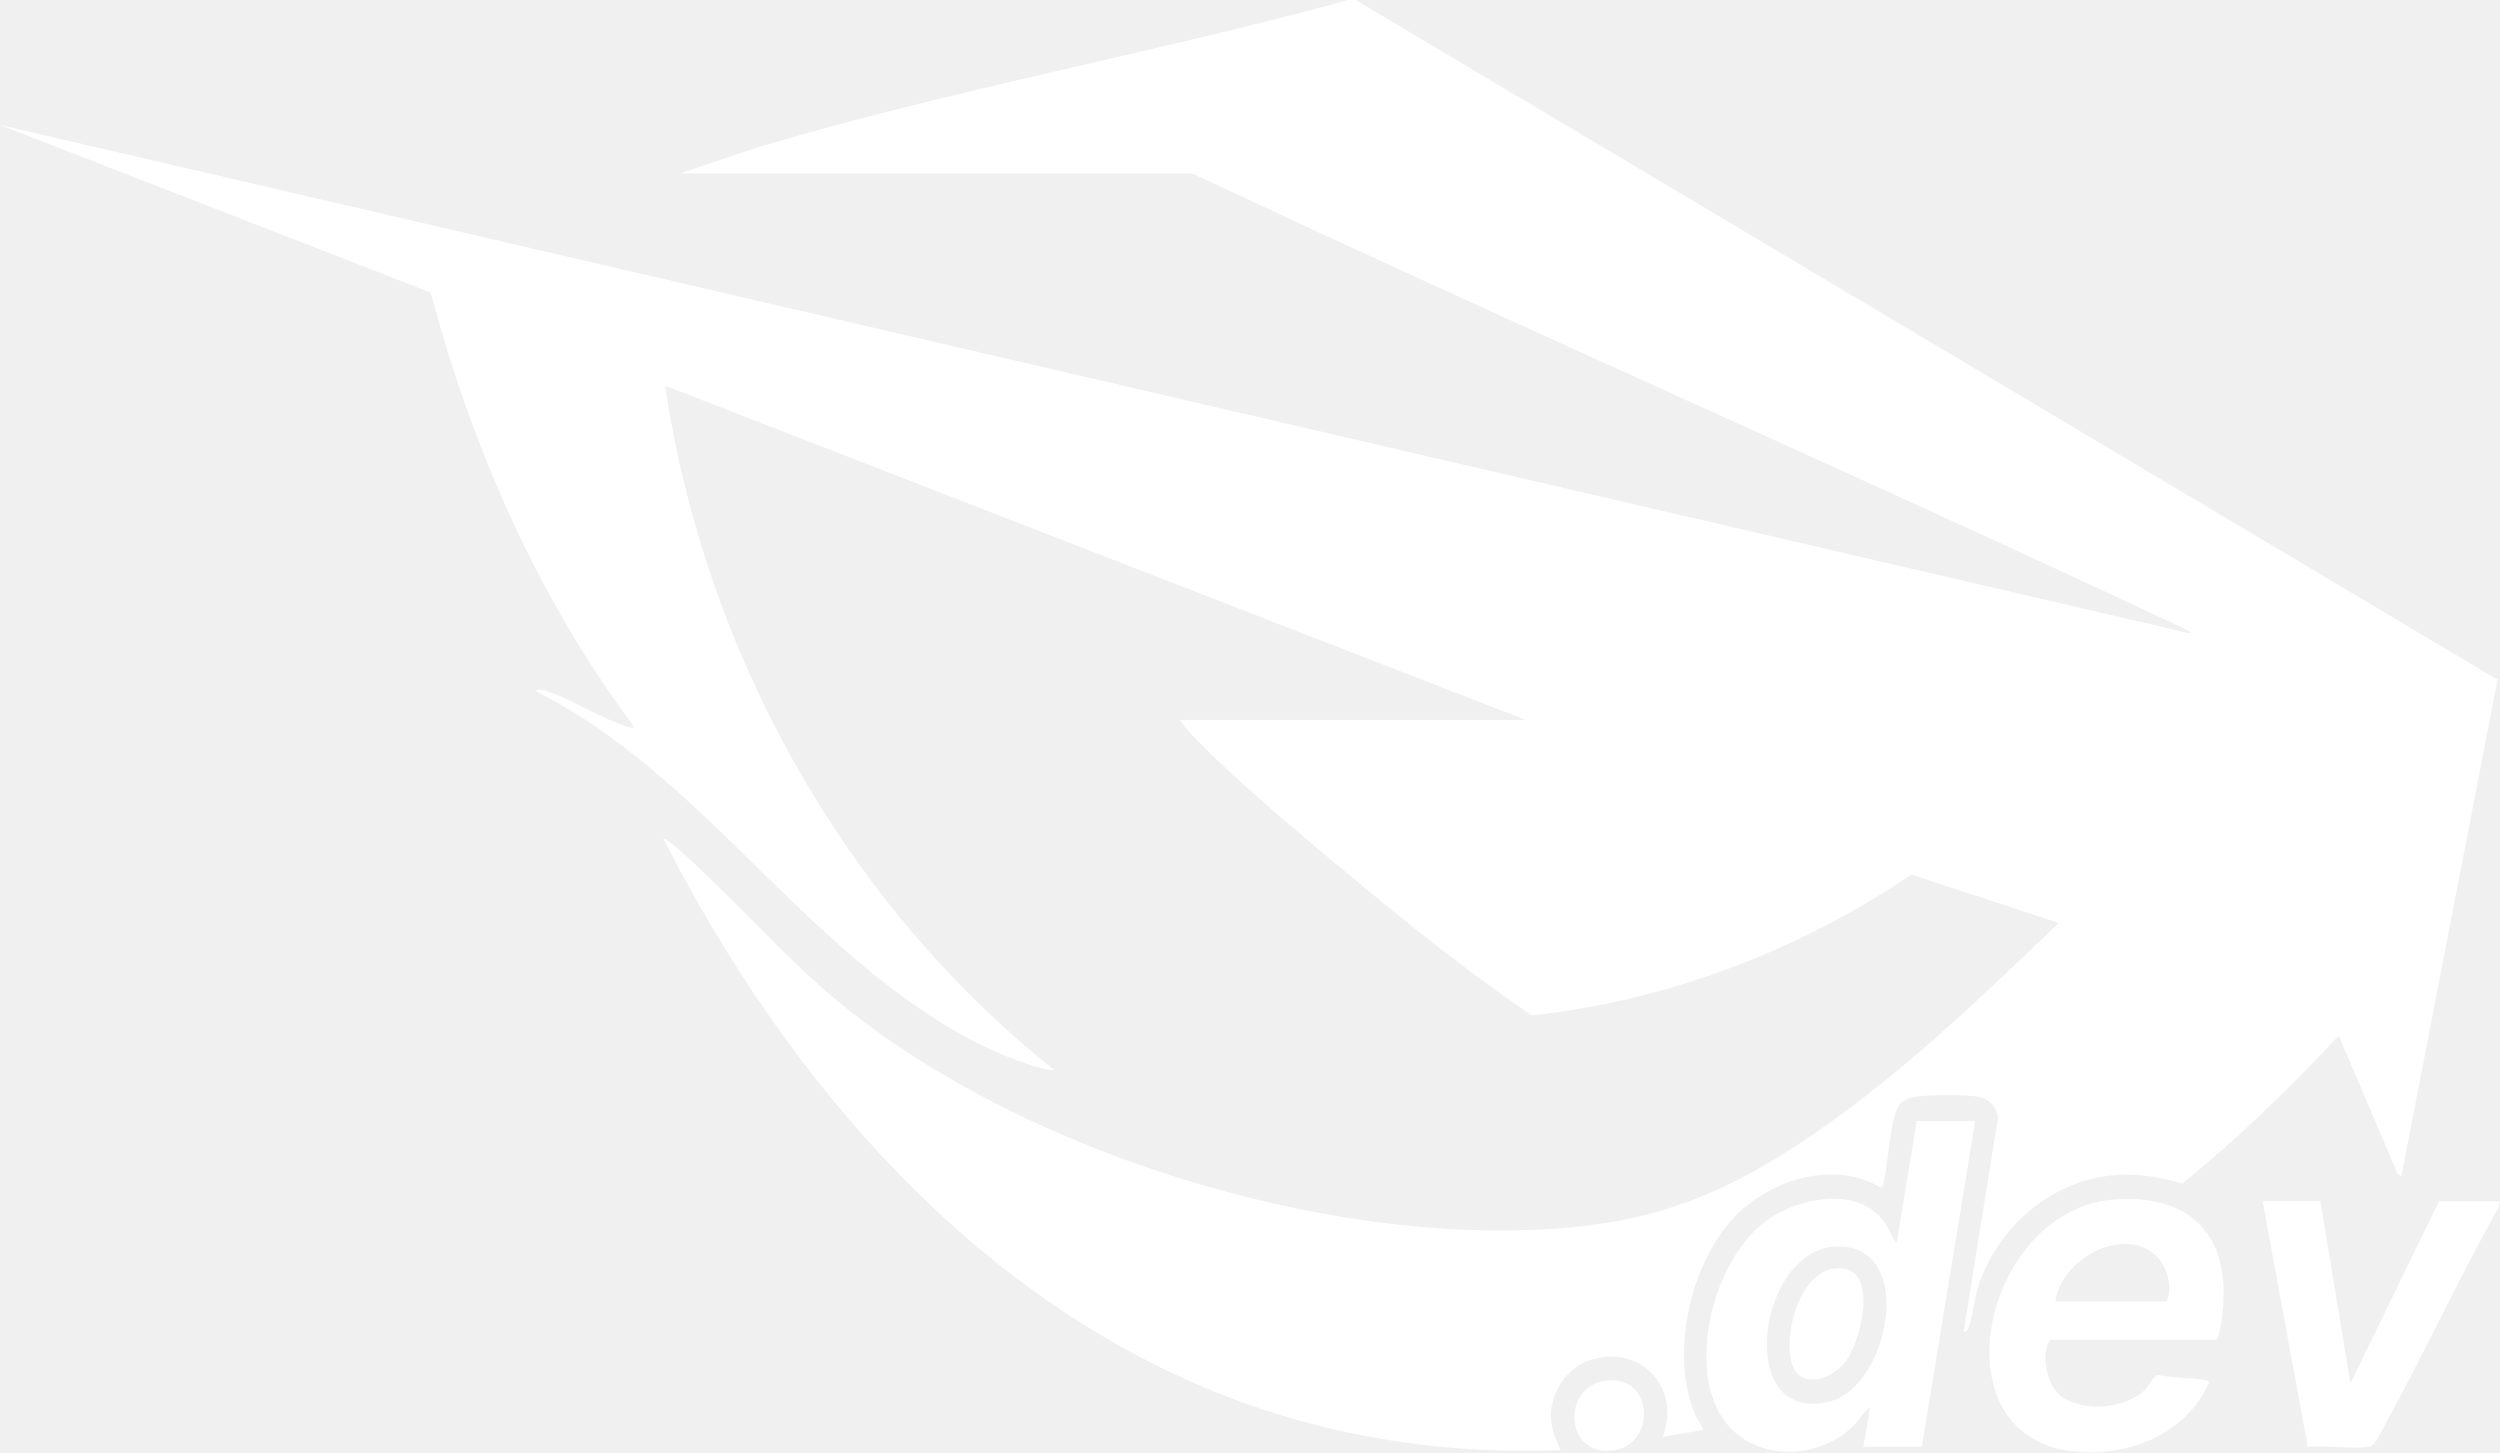
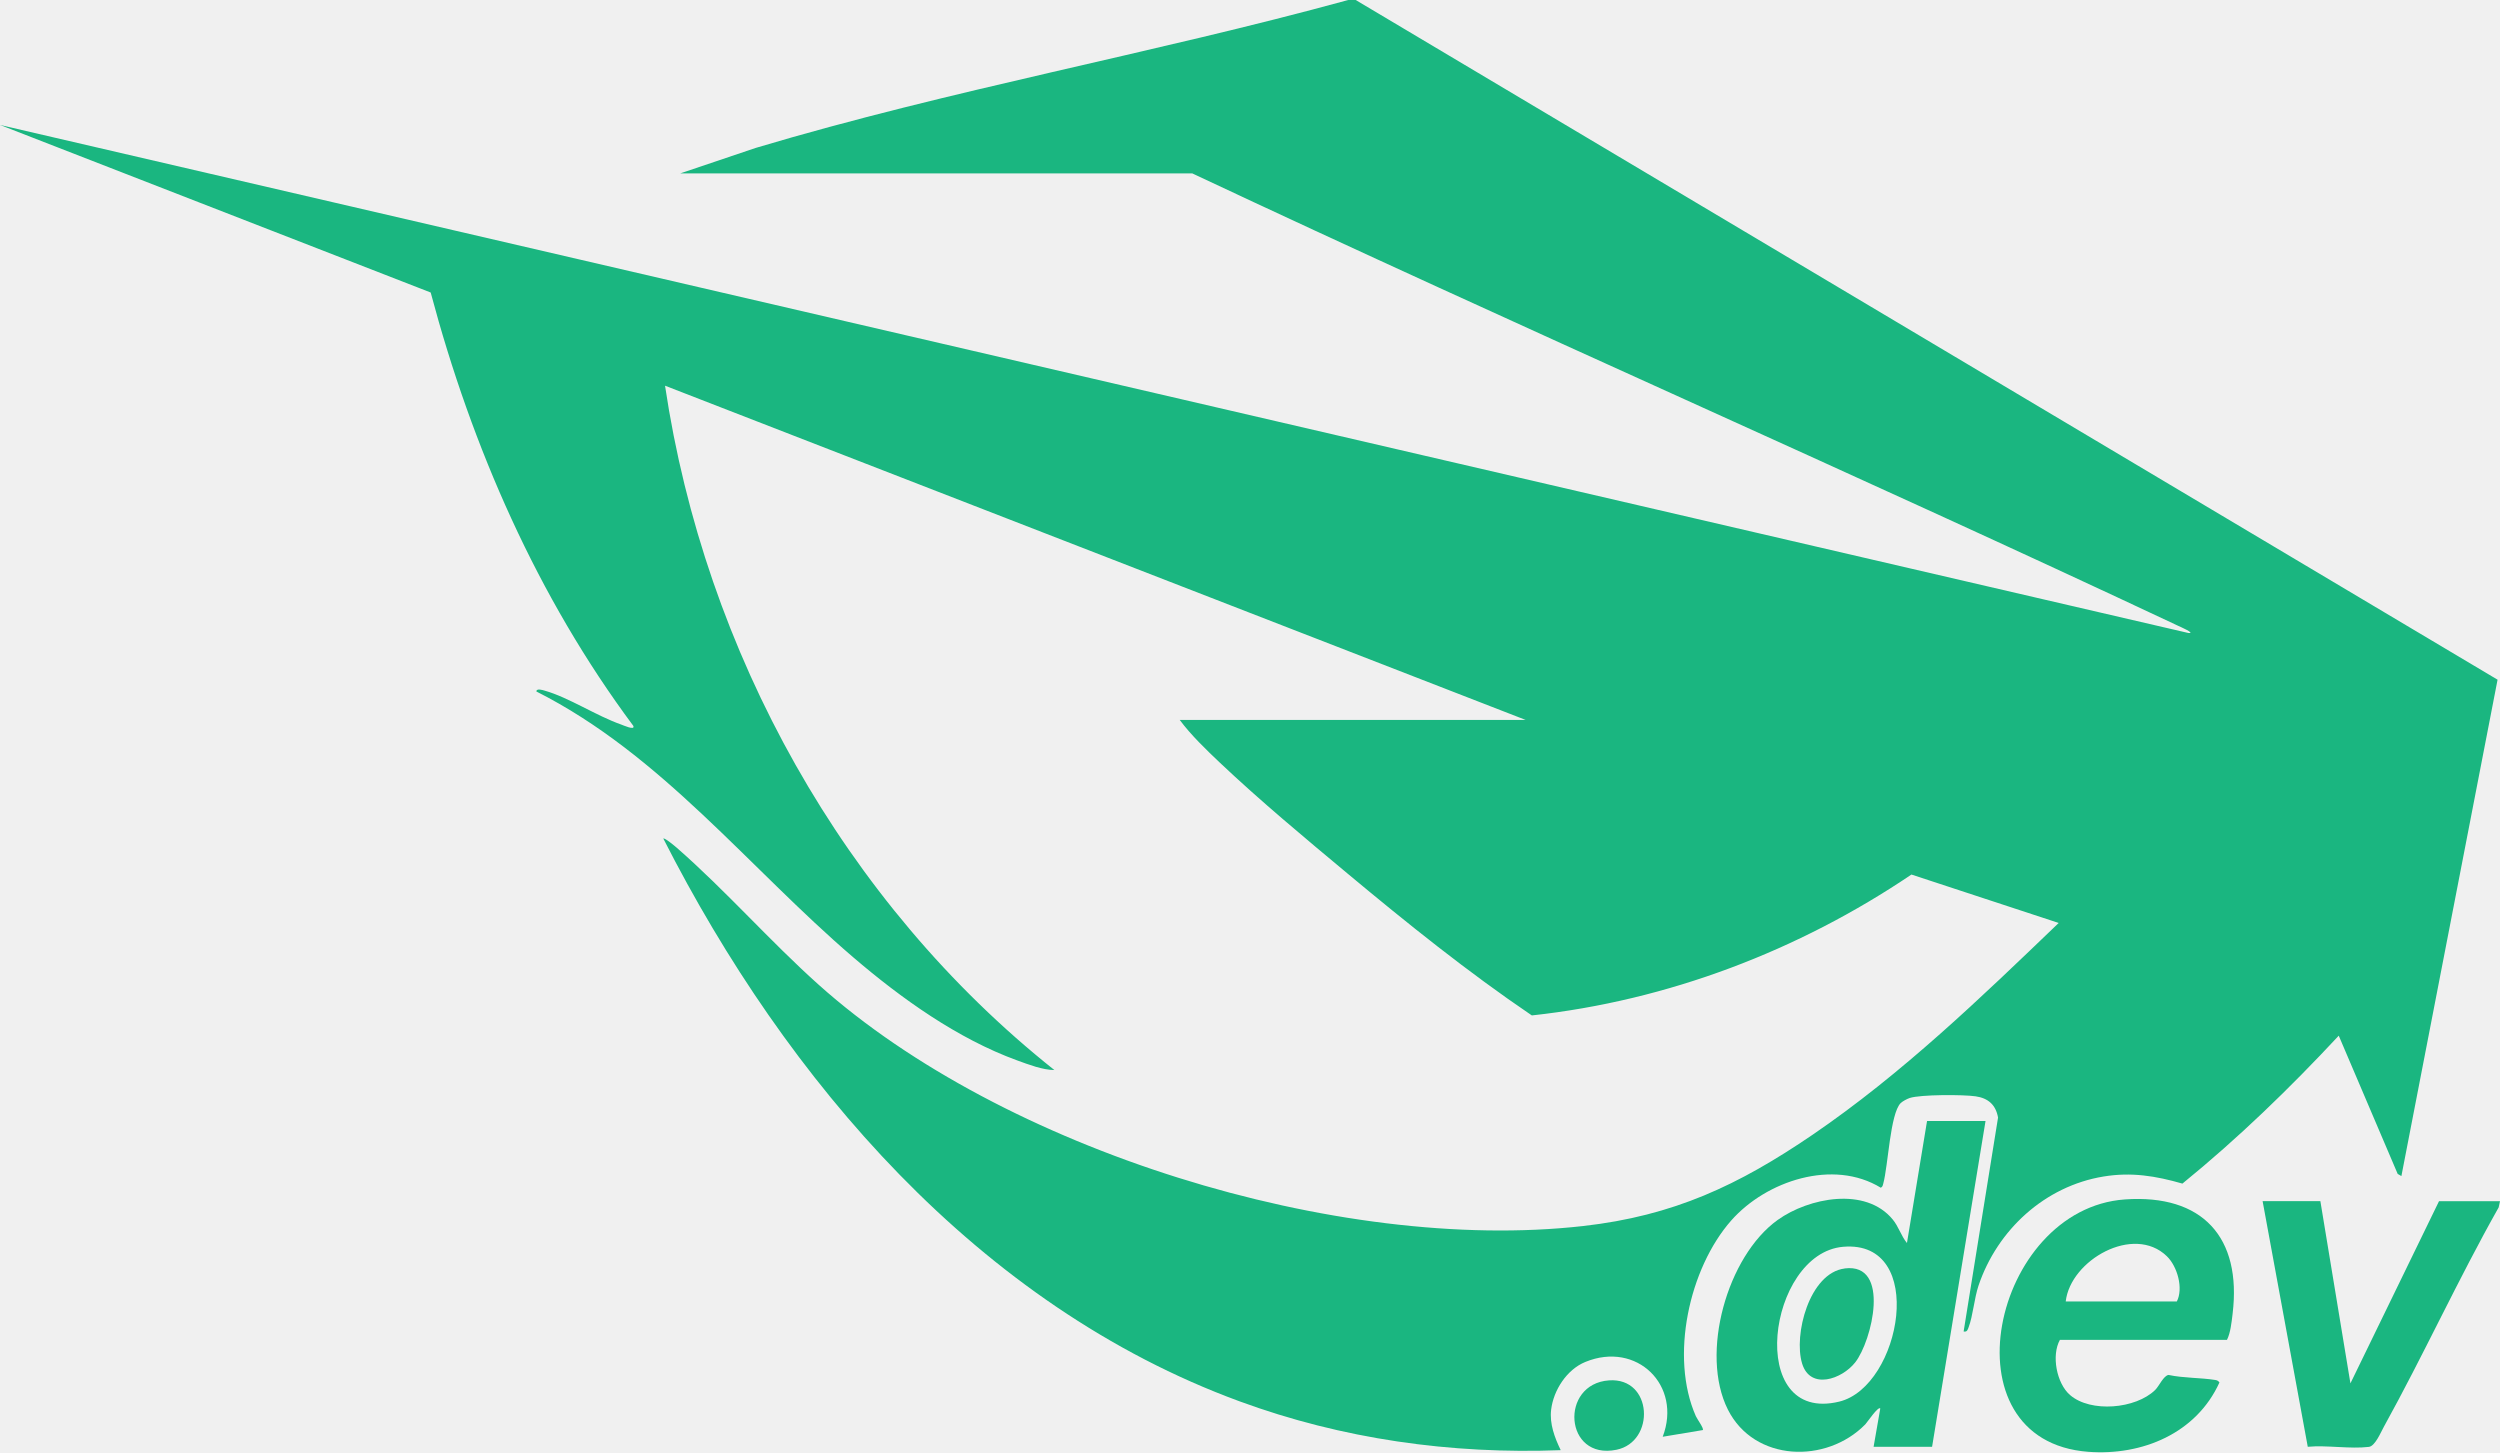
<svg xmlns="http://www.w3.org/2000/svg" id="Layer_1" data-name="Layer 1" viewBox="0 0 451.78 262.45">
  <defs>
    <style>
      .cls-1 {
-         fill: #fff;
+         fill: #1ab680;
      }
    </style>
  </defs>
  <path class="cls-1" d="M122.91,31.34l13.66-4.61C171.83,16.19,208.16,9.73,243.64,0h1.35s206.35,122.83,206.35,122.83l-17.38,89.7-.67-.39-10.65-24.98c-8.84,9.49-18.18,18.54-28.25,26.73-4.85-1.39-9.21-2.11-14.25-1.28-10.6,1.74-19.18,9.62-22.59,19.69-.78,2.32-1.01,5.48-1.8,7.56-.18.47-.26.87-.9.76l6.22-38.66c-.4-2.3-1.78-3.51-4.04-3.84s-9.96-.34-11.92.3c-.46.15-1.31.6-1.64.93-1.9,1.9-2.27,11.4-3.14,14.53-.09.33-.1.56-.44.76-8.61-5.27-20.7-1.25-27.02,5.9-7.64,8.66-11.14,24.66-6.41,35.38.21.48,1.5,2.25,1.26,2.51l-7.25,1.21c3.53-9.27-4.68-17.34-13.98-13.52-3.35,1.37-5.75,5.09-6.18,8.62-.31,2.56.64,5.07,1.73,7.32-19.83.76-39.47-2-58.06-8.83-47.18-17.33-81.85-57.94-104.11-101.69.22-.21,2.13,1.4,2.42,1.65,8.91,7.79,16.82,16.86,25.66,24.77,33.29,29.8,93.77,48.61,138.13,43.6,16.37-1.85,28.09-7.37,41.48-16.5,16.2-11.05,30.38-24.74,44.47-38.27l-26.61-8.75c-20.37,13.76-44.04,22.79-68.6,25.46-11.58-7.85-22.54-16.67-33.28-25.62-7.68-6.4-15.87-13.22-23.11-20.07-2.49-2.36-5.22-4.99-7.24-7.71h62.51l-155.52-60.4c7.17,48.09,32.29,93.42,70.36,123.67-2.15-.02-4.65-.99-6.72-1.74-10.8-3.93-20.99-11.23-29.66-18.66-18.87-16.16-34.66-36.63-57.23-48.01,0-.63,1.19-.24,1.51-.15,4.39,1.25,9.31,4.54,13.81,6.12.3.1,2.6,1.16,2.19.23-17.31-23.25-29.16-50.32-36.61-78.3L0,22.58l395.47,91.81c1.42.13-1.6-1.18-1.77-1.26-59.14-27.82-119.08-53.97-178.23-81.79h-92.56Z" />
-   <path class="cls-1" d="M356.95,202.57l-9.66,58.89h-10.57l1.21-6.94c-.39-.44-2.39,2.56-2.71,2.88-7.04,7.18-20.07,6.79-24.83-2.67-5.09-10.12-.14-27.73,9.01-34.28,5.59-4,15.88-6.06,20.79-.06,1.06,1.29,1.52,2.98,2.56,4.24l3.63-22.05h10.57ZM331.22,225.31c-13.68,1.17-17.72,32.11-.71,27.98,11.21-2.72,16-29.29.71-27.98Z" />
-   <path class="cls-1" d="M370.39,242.13c-1.56,2.79-.61,7.85,1.82,9.96,3.75,3.25,11.88,2.52,15.39-.9.72-.7,1.52-2.61,2.43-2.72,2.71.58,5.76.48,8.44.91.36.06.54.16.75.45-4.17,9.19-13.95,13.26-23.7,12.53-26.39-1.98-17.34-43.93,6.63-45.61,13.99-.98,21.12,6.82,19.45,20.66-.18,1.49-.38,3.48-1.02,4.72h-30.2ZM371.45,235.19h20.08c1.21-2.35.11-6.32-1.8-8.17-6.01-5.83-17.43.7-18.28,8.17Z" />
+   <path class="cls-1" d="M358.81,202.57l-9.66,58.89h-10.57l1.21-6.94c-.39-.44-2.39,2.56-2.71,2.88-7.04,7.18-20.07,6.79-24.83-2.67-5.09-10.12-.14-27.73,9.01-34.28,5.59-4,15.88-6.06,20.79-.06,1.06,1.29,1.52,2.98,2.56,4.24l3.63-22.05h10.57ZM333.08,225.31c-13.68,1.17-17.72,32.11-.71,27.98,11.21-2.72,16-29.29.71-27.98Z" />
+   <path class="cls-1" d="M372.25,242.13c-1.56,2.79-.61,7.85,1.82,9.96,3.75,3.25,11.88,2.52,15.39-.9.72-.7,1.52-2.61,2.43-2.72,2.71.58,5.76.48,8.44.91.36.06.54.16.75.45-4.17,9.19-13.95,13.26-23.7,12.53-26.39-1.98-17.34-43.93,6.63-45.61,13.99-.98,21.12,6.82,19.45,20.66-.18,1.49-.38,3.48-1.02,4.72h-30.2ZM373.3,235.19h20.08c1.21-2.35.11-6.32-1.8-8.17-6.01-5.83-17.43.7-18.28,8.17Z" />
  <path class="cls-1" d="M419.32,217.07l5.43,32.92,16.01-32.92h11.02l-.24,1.12c-7.33,12.99-13.54,26.61-20.75,39.65-.6,1.09-1.59,3.5-2.71,3.63-3.38.41-7.57-.34-11.04-.02l-8.16-44.39h10.42Z" />
  <path class="cls-1" d="M290.76,249.45c7.94-.57,8.42,11.1,1.35,12.54-9.44,1.93-10.32-11.9-1.35-12.54Z" />
-   <path class="cls-1" d="M331.52,229.22c8.36-1.04,4.93,13.12,1.88,16.99-2.39,3.03-8.09,5.03-9.58.22-1.6-5.18,1.3-16.4,7.7-17.2Z" />
+   <path class="cls-1" d="M333.37,229.22c8.36-1.04,4.93,13.12,1.88,16.99-2.39,3.03-8.09,5.03-9.58.22-1.6-5.18,1.3-16.4,7.7-17.2Z" />
</svg>
